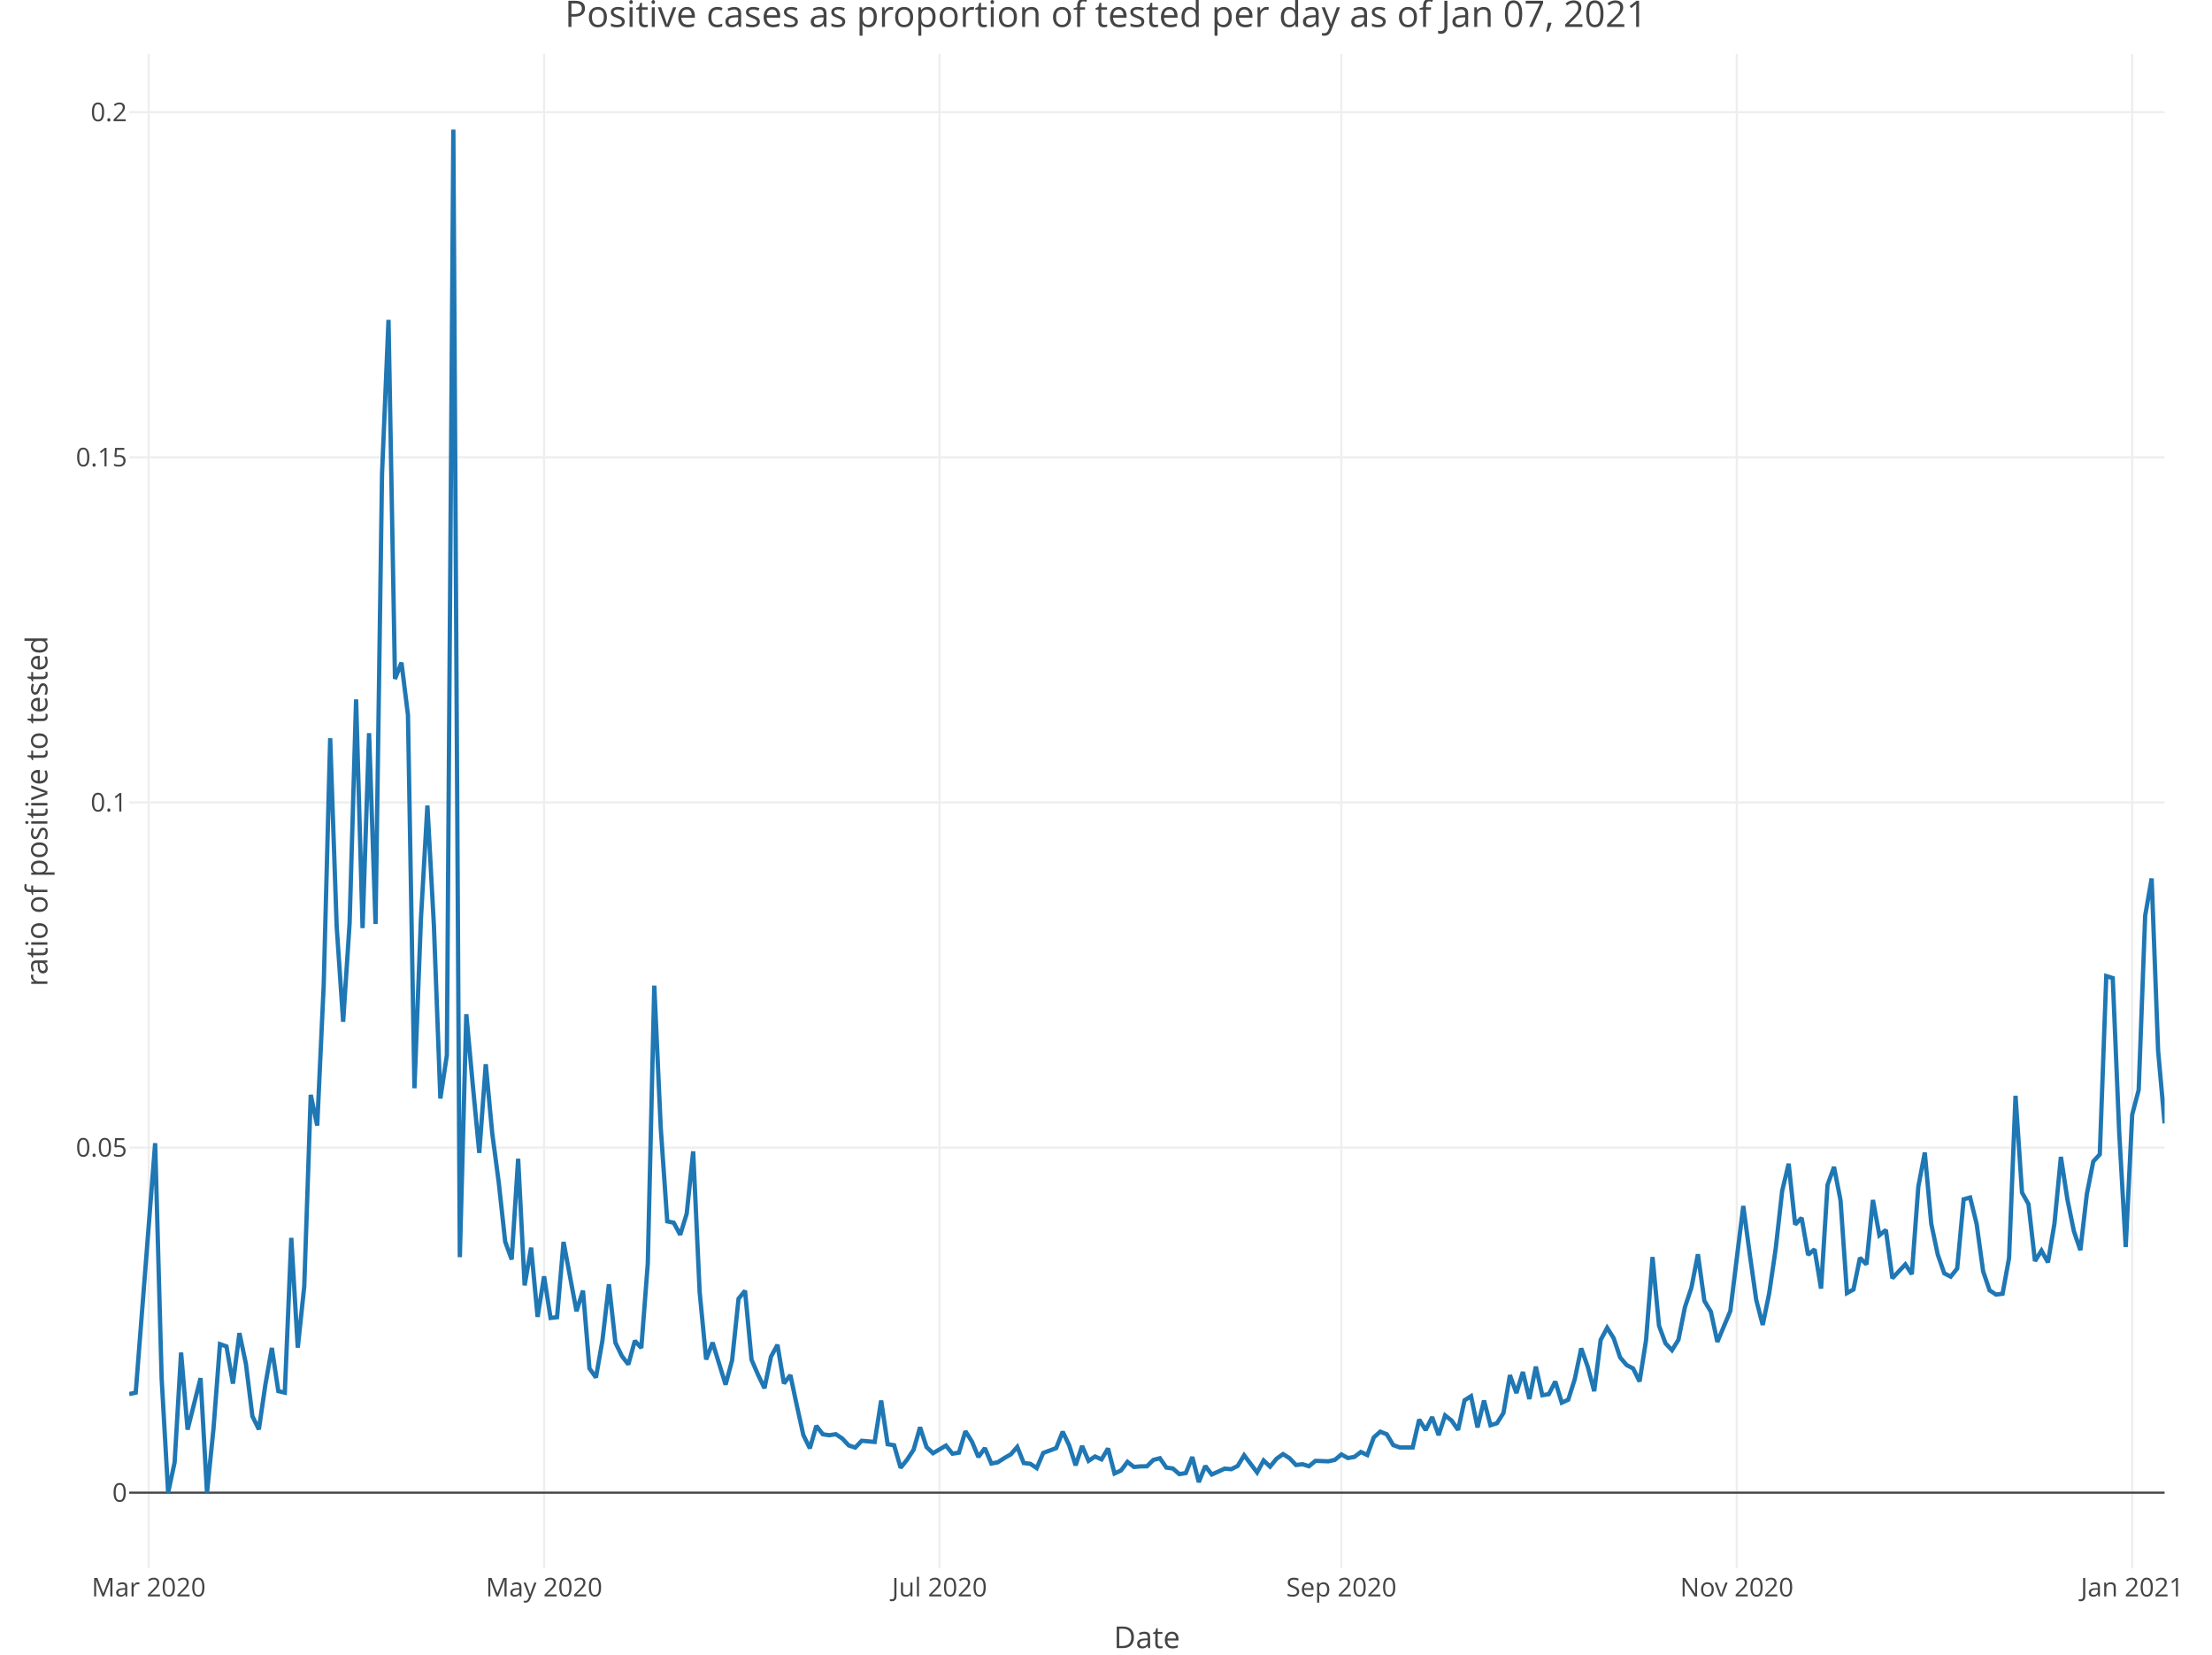
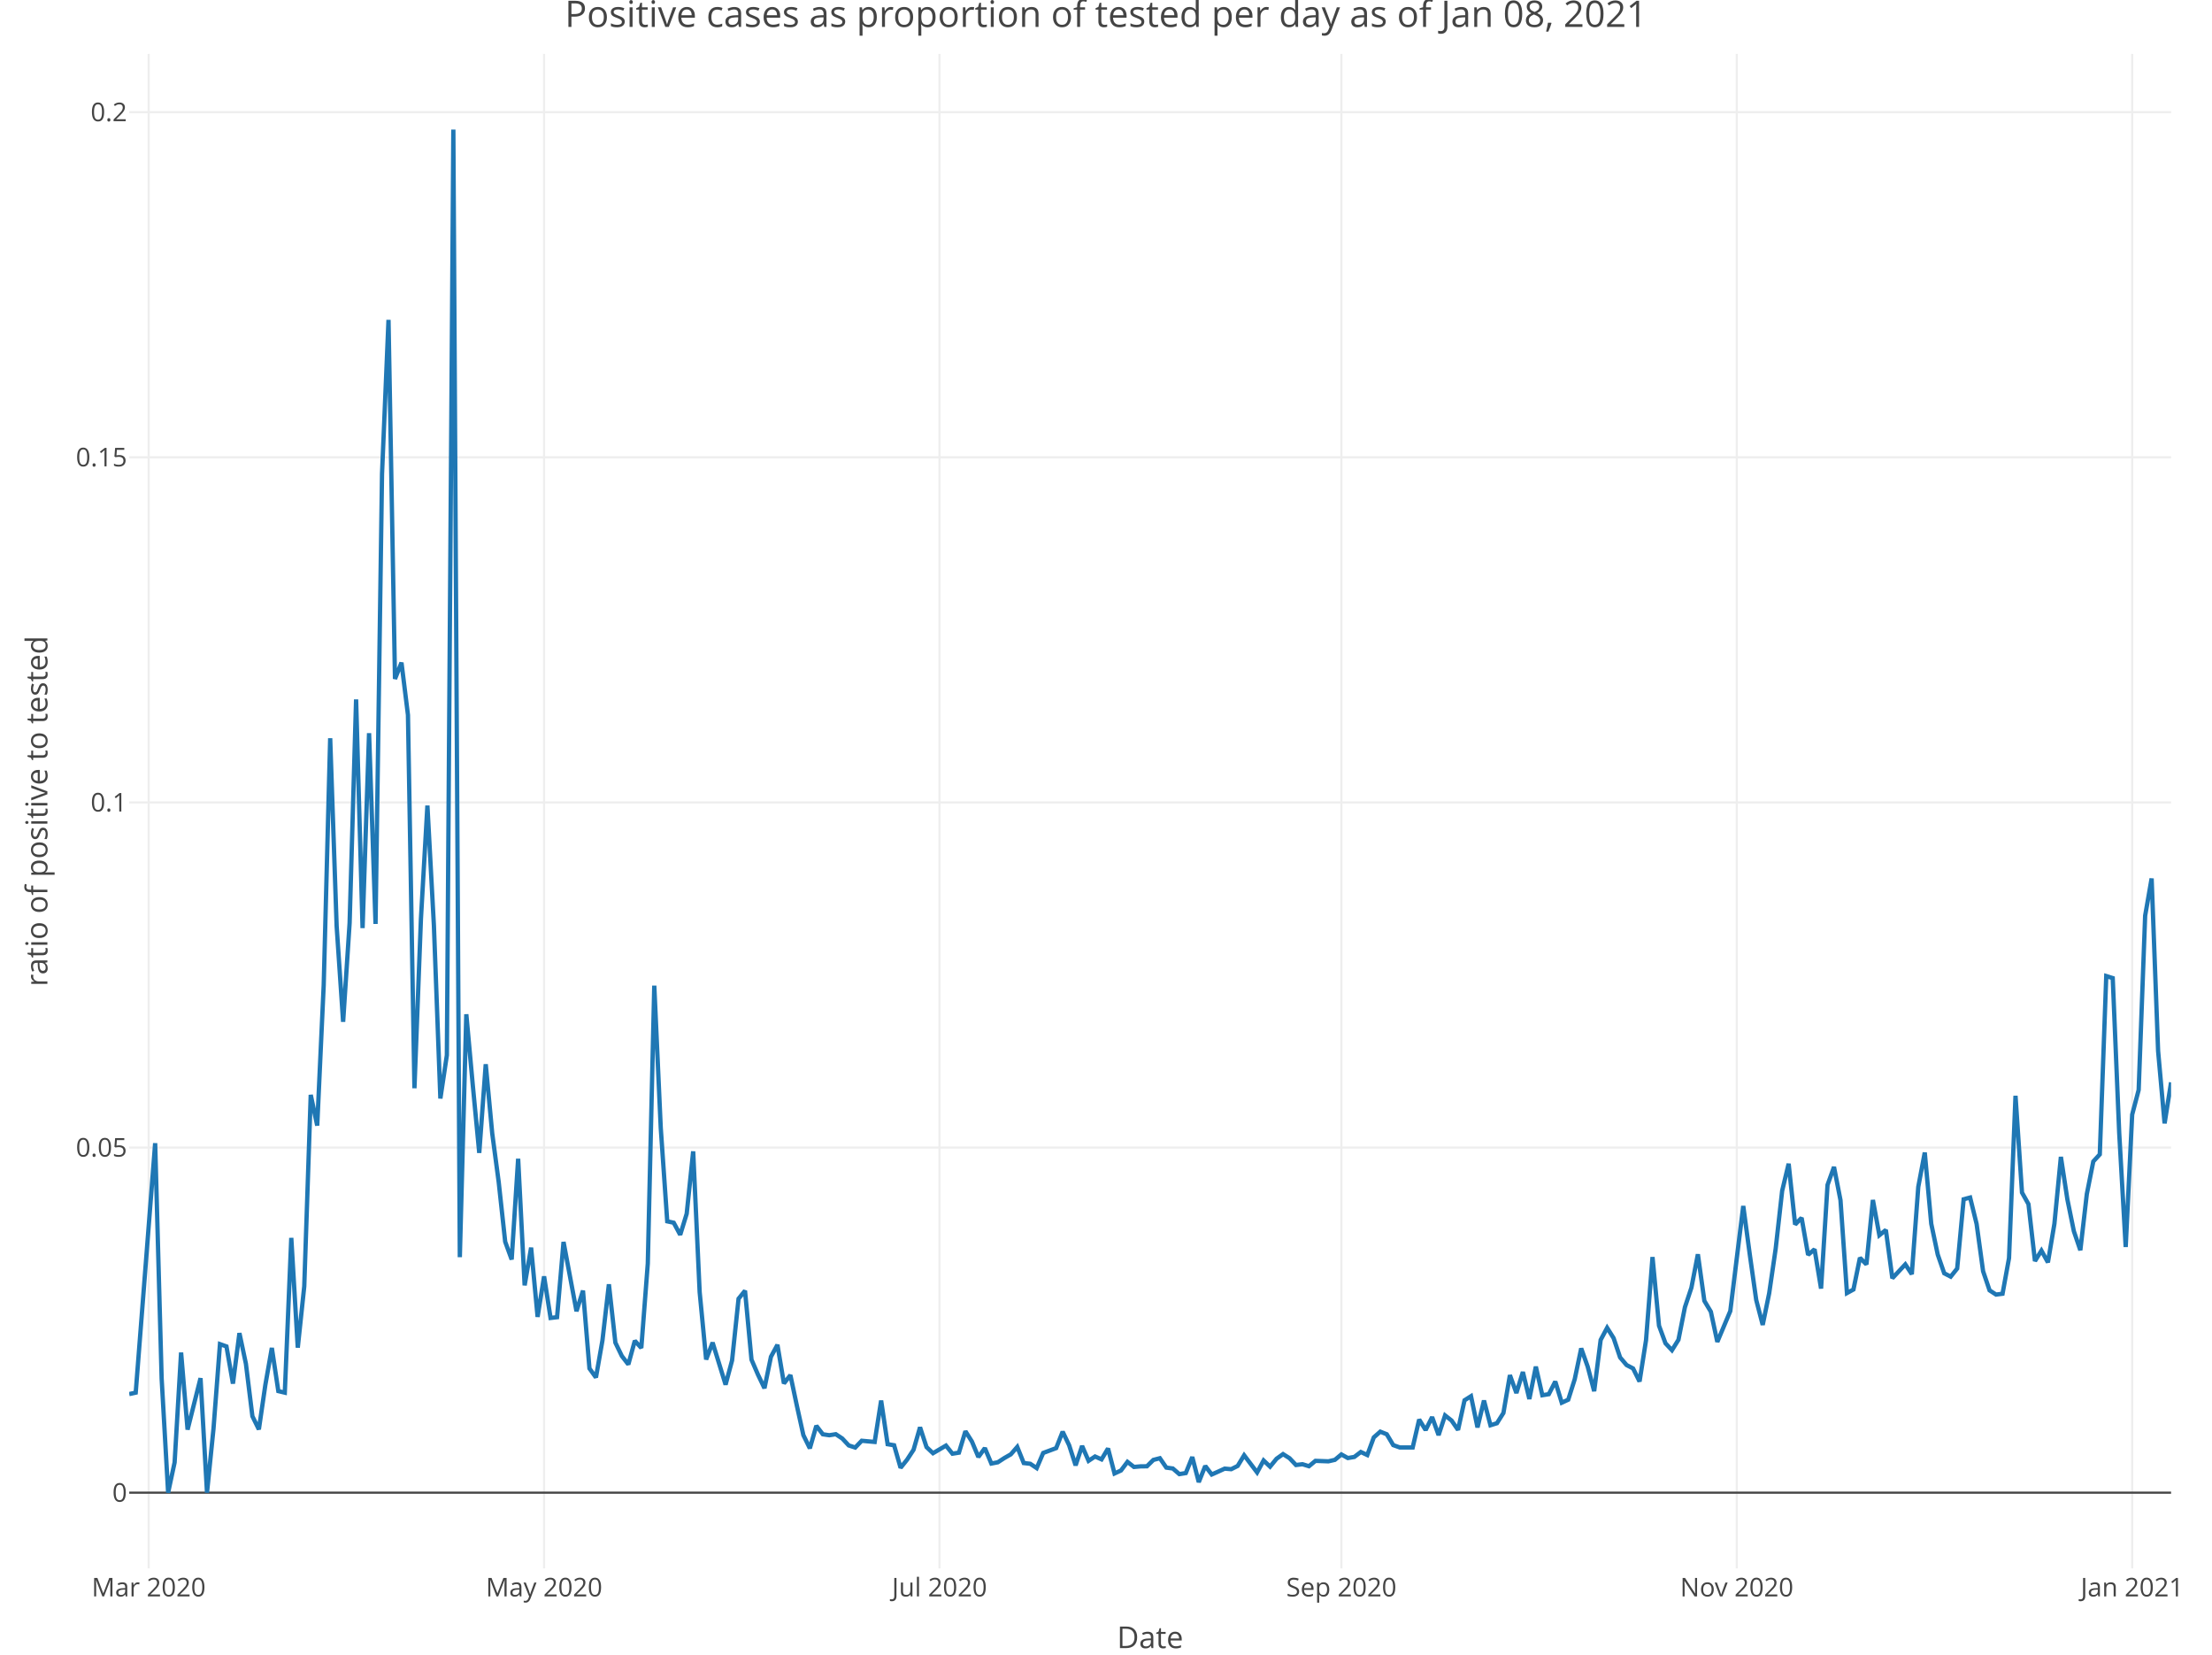
<svg xmlns="http://www.w3.org/2000/svg" class="main-svg" width="1027" height="768" style="" viewBox="0 0 1027 768">
  <rect x="0" y="0" width="1027" height="768" style="fill: rgb(255, 255, 255); fill-opacity: 1;" />
-   <defs id="defs-89f528">
+   <defs id="defs-80499d">
    <g class="clips">
-       <clipPath id="clip89f528xyplot" class="plotclip">
-         <rect width="945" height="703" />
+       <clipPath id="clip80499dxyplot" class="plotclip">
+         <rect width="948" height="703" />
      </clipPath>
-       <clipPath class="axesclip" id="clip89f528x">
-         <rect x="60" y="0" width="945" height="768" />
+       <clipPath class="axesclip" id="clip80499dx">
+         <rect x="60" y="0" width="948" height="768" />
      </clipPath>
-       <clipPath class="axesclip" id="clip89f528y">
+       <clipPath class="axesclip" id="clip80499dy">
        <rect x="0" y="25" width="1027" height="703" />
      </clipPath>
-       <clipPath class="axesclip" id="clip89f528xy">
-         <rect x="60" y="25" width="945" height="703" />
+       <clipPath class="axesclip" id="clip80499dxy">
+         <rect x="60" y="25" width="948" height="703" />
      </clipPath>
    </g>
    <g class="gradients" />
  </defs>
  <g class="bglayer" />
  <g class="layer-below">
    <g class="imagelayer" />
    <g class="shapelayer" />
  </g>
  <g class="cartesianlayer">
    <g class="subplot xy">
      <g class="layer-subplot">
        <g class="shapelayer" />
        <g class="imagelayer" />
      </g>
      <g class="gridlayer">
        <g class="x">
          <path class="xgrid crisp" transform="translate(69.03,0)" d="M0,25v703" style="stroke: rgb(238, 238, 238); stroke-opacity: 1; stroke-width: 1px;" />
          <path class="xgrid crisp" transform="translate(252.61,0)" d="M0,25v703" style="stroke: rgb(238, 238, 238); stroke-opacity: 1; stroke-width: 1px;" />
          <path class="xgrid crisp" transform="translate(436.19,0)" d="M0,25v703" style="stroke: rgb(238, 238, 238); stroke-opacity: 1; stroke-width: 1px;" />
-           <path class="xgrid crisp" transform="translate(622.79,0)" d="M0,25v703" style="stroke: rgb(238, 238, 238); stroke-opacity: 1; stroke-width: 1px;" />
-           <path class="xgrid crisp" transform="translate(806.37,0)" d="M0,25v703" style="stroke: rgb(238, 238, 238); stroke-opacity: 1; stroke-width: 1px;" />
-           <path class="xgrid crisp" transform="translate(989.95,0)" d="M0,25v703" style="stroke: rgb(238, 238, 238); stroke-opacity: 1; stroke-width: 1px;" />
+           <path class="xgrid crisp" transform="translate(622.78,0)" d="M0,25v703" style="stroke: rgb(238, 238, 238); stroke-opacity: 1; stroke-width: 1px;" />
+           <path class="xgrid crisp" transform="translate(806.36,0)" d="M0,25v703" style="stroke: rgb(238, 238, 238); stroke-opacity: 1; stroke-width: 1px;" />
+           <path class="xgrid crisp" transform="translate(989.94,0)" d="M0,25v703" style="stroke: rgb(238, 238, 238); stroke-opacity: 1; stroke-width: 1px;" />
        </g>
        <g class="y">
-           <path class="ygrid crisp" transform="translate(0,532.65)" d="M60,0h945" style="stroke: rgb(238, 238, 238); stroke-opacity: 1; stroke-width: 1px;" />
-           <path class="ygrid crisp" transform="translate(0,372.46)" d="M60,0h945" style="stroke: rgb(238, 238, 238); stroke-opacity: 1; stroke-width: 1px;" />
-           <path class="ygrid crisp" transform="translate(0,212.26)" d="M60,0h945" style="stroke: rgb(238, 238, 238); stroke-opacity: 1; stroke-width: 1px;" />
-           <path class="ygrid crisp" transform="translate(0,52.06)" d="M60,0h945" style="stroke: rgb(238, 238, 238); stroke-opacity: 1; stroke-width: 1px;" />
+           <path class="ygrid crisp" transform="translate(0,532.65)" d="M60,0h948" style="stroke: rgb(238, 238, 238); stroke-opacity: 1; stroke-width: 1px;" />
+           <path class="ygrid crisp" transform="translate(0,372.46)" d="M60,0h948" style="stroke: rgb(238, 238, 238); stroke-opacity: 1; stroke-width: 1px;" />
+           <path class="ygrid crisp" transform="translate(0,212.26)" d="M60,0h948" style="stroke: rgb(238, 238, 238); stroke-opacity: 1; stroke-width: 1px;" />
+           <path class="ygrid crisp" transform="translate(0,52.06)" d="M60,0h948" style="stroke: rgb(238, 238, 238); stroke-opacity: 1; stroke-width: 1px;" />
        </g>
      </g>
      <g class="zerolinelayer">
-         <path class="yzl zl crisp" transform="translate(0,692.85)" d="M60,0h945" style="stroke: rgb(68, 68, 68); stroke-opacity: 1; stroke-width: 1px;" />
+         <path class="yzl zl crisp" transform="translate(0,692.85)" d="M60,0h948" style="stroke: rgb(68, 68, 68); stroke-opacity: 1; stroke-width: 1px;" />
      </g>
      <path class="xlines-below" />
      <path class="ylines-below" />
      <g class="overlines-below" />
      <g class="xaxislayer-below" />
      <g class="yaxislayer-below" />
      <g class="overaxes-below" />
-       <g class="plot" transform="translate(60, 25)" clip-path="url('#clip89f528xyplot')">
+       <g class="plot" transform="translate(60, 25)" clip-path="url('#clip80499dxyplot')">
        <g class="scatterlayer mlayer">
-           <g class="trace scatter traced76905" style="stroke-miterlimit: 2; opacity: 1;">
+           <g class="trace scatter trace9a56aa" style="stroke-miterlimit: 2; opacity: 1;">
            <g class="fills" />
            <g class="errorbars" />
            <g class="lines">
-               <path class="js-line" d="M0,622.08L3.01,621.42L12.04,505.63L15.05,614.89L18.06,667.85L21.07,653.8L24.08,602.8L27.09,638.59L33.11,614.7L36.11,667.85L39.12,638.18L42.13,598.9L45.14,599.97L48.15,617.23L51.16,593.79L54.17,608L57.18,632.36L60.19,638.47L63.2,617.81L66.21,600.66L69.22,620.7L72.23,621.42L75.24,549.58L78.25,600.54L81.26,572.07L84.27,483.2L87.28,497.46L90.29,432.27L93.3,317.67L96.31,404.9L99.32,449.29L102.32,403.44L105.33,299.64L108.34,405.8L111.35,315.31L114.36,403.85L117.37,194.99L120.38,123.47L123.39,290.13L126.4,282.57L129.41,306.88L132.42,480.13L135.43,401.54L138.44,348.91L141.45,404.5L144.46,484.89L147.47,464.79L150.48,35.15L153.49,558.54L156.5,445.78L159.51,478.64L162.52,510.14L165.53,468.98L168.54,501.07L171.54,523.68L174.55,551.37L177.56,559.61L180.57,512.85L183.58,571.63L186.59,554.1L189.6,586.26L192.61,567.44L195.62,586.75L198.63,586.4L201.64,551.47L207.66,583.63L210.67,574.06L213.68,610.19L216.69,614.38L219.7,597.21L222.71,571.12L225.72,598.21L228.73,604.43L231.74,608.32L234.75,597.34L237.75,600.68L240.76,561.46L243.77,432.5L246.78,498.58L249.79,541.9L252.8,542.55L255.81,548.15L258.82,538.38L261.83,509.42L264.84,574.73L267.85,606.03L270.86,598.19L276.88,617.71L279.89,606.46L282.9,577.83L285.91,574.11L288.92,606.1L291.93,613.07L294.94,619.36L297.95,604.76L300.96,599.22L303.96,617.15L306.97,613.3L309.98,627.52L312.99,641.13L316,647.27L319.01,636.81L322.02,640.74L325.03,641.19L328.04,640.71L331.05,642.7L334.06,645.92L337.07,646.9L340.08,643.75L346.1,644.3L349.11,625.1L352.12,645.35L355.13,645.84L358.14,656.3L361.15,652.54L364.16,647.93L367.17,637.5L370.18,646.68L373.18,649.53L379.2,646L382.21,649.76L385.22,649.27L388.23,639.33L391.24,644.1L394.25,651.29L397.26,647.16L400.27,654.33L403.28,653.74L406.29,651.78L409.3,650.06L412.31,646.61L415.32,654.1L418.33,654.43L421.34,656.44L424.35,649.41L430.37,647.17L433.38,639.54L436.39,645.81L439.39,655.16L442.4,646.16L445.41,653.06L448.42,651.06L451.43,652.39L454.44,647.33L457.45,658.93L460.46,657.55L463.47,653.55L466.48,655.91L469.49,655.64L472.5,655.6L475.51,652.64L478.52,651.86L481.53,656.22L484.54,656.63L487.55,659.23L490.56,658.74L493.57,651.31L496.58,662.95L499.59,655.46L502.6,659.41L505.61,658.07L508.61,656.69L511.62,656.95L514.63,655.44L517.64,650.49L523.66,658.45L526.67,652.9L529.68,655.77L532.69,652.09L535.7,649.95L538.71,651.84L541.72,655.01L544.73,654.64L547.74,655.57L550.75,653.08L556.77,653.3L559.78,652.61L562.79,650.1L565.8,651.77L568.81,651.26L571.82,648.97L574.82,650.37L577.83,642.19L580.84,639.53L583.85,640.73L586.86,645.77L589.87,646.85L595.89,646.86L598.9,633.9L601.91,638.78L604.92,632.76L607.93,641.13L610.94,631.99L613.95,634.36L616.96,638.71L619.97,624.97L622.98,623.07L625.99,637.56L629,625.07L632.01,636.55L635.02,635.62L638.03,630.84L641.04,613.3L644.04,621.6L647.05,611.84L650.06,624.37L653.07,609.35L656.08,622.62L659.09,622.13L662.1,616.26L665.11,626.08L668.12,624.69L671.13,615.19L674.14,600.87L677.15,609.34L680.16,620.74L683.17,596.96L686.18,591.32L689.19,596.12L692.2,605.07L695.21,608.61L698.22,610.18L701.23,616.24L704.24,597.06L707.25,558.47L710.25,590.32L713.26,598.51L716.27,601.72L719.28,596.88L722.29,581.74L725.3,572.69L728.31,557.19L731.32,578.81L734.33,583.84L737.34,597.85L743.36,583.55L746.37,559.02L749.38,534.77L752.39,557.15L755.4,578.42L758.41,589.98L761.42,575.25L764.43,554.62L767.44,527.74L770.45,515.16L773.46,543.38L776.46,540.29L779.47,557.44L782.48,554.88L785.49,573.11L788.5,525L791.51,516.66L794.52,532.08L797.53,575.19L800.54,573.54L803.55,558.83L806.56,561.9L809.57,531.98L812.58,548.35L815.59,545.91L818.6,568.32L824.62,561.88L827.63,566.43L830.64,525.89L833.65,509.97L836.66,543.03L839.67,557.32L842.68,566.01L845.68,567.58L848.69,563.81L851.7,531.65L854.71,530.86L857.72,543.11L860.73,565.06L863.74,573.94L866.75,575.9L869.76,575.51L872.77,558.98L875.78,483.63L878.79,528.53L881.8,533.92L884.81,560.34L887.82,555.49L890.83,560.95L893.84,543.05L896.85,511.99L899.86,531.69L902.87,546.47L905.88,555.31L908.89,529.24L911.89,514.11L914.9,510.83L917.91,428.06L920.92,429L923.93,500.87L926.94,553.82L929.95,492.37L932.96,480.92L935.97,400.04L938.98,382.75L941.99,462.85L945,496.43" style="vector-effect: non-scaling-stroke; fill: none; stroke: rgb(31, 119, 180); stroke-opacity: 1; stroke-width: 2px; opacity: 1;" />
+               <path class="js-line" d="M0,622.08L3.01,621.42L12.04,505.63L15.05,614.89L18.06,667.85L21.07,653.8L24.08,602.8L27.09,638.59L33.1,614.7L36.11,667.85L39.12,638.18L42.13,598.9L45.14,599.97L48.15,617.23L51.16,593.79L54.17,608L57.18,632.36L60.19,638.47L63.2,617.81L66.21,600.66L69.22,620.7L72.23,621.42L75.24,549.58L78.25,600.54L81.26,572.07L84.27,483.2L87.28,497.46L90.29,432.27L93.3,317.67L96.3,404.9L99.31,449.29L102.32,403.44L105.33,299.64L108.34,405.8L111.35,315.31L114.36,403.85L117.37,194.99L120.38,123.47L123.39,290.13L126.4,282.57L129.41,306.88L132.42,480.13L135.43,401.54L138.44,348.91L141.45,404.5L144.46,484.89L147.47,464.79L150.48,35.15L153.49,558.54L156.5,445.78L159.5,478.64L162.51,510.14L165.52,468.98L168.53,501.07L171.54,523.68L174.55,551.37L177.56,559.61L180.57,512.85L183.58,571.63L186.59,554.1L189.6,586.26L192.61,567.44L195.62,586.75L198.63,586.4L201.64,551.47L207.66,583.63L210.67,574.06L213.68,610.19L216.69,614.38L219.7,597.21L222.7,571.12L225.71,598.21L228.72,604.43L231.73,608.32L234.74,597.34L237.75,600.68L240.76,561.46L243.77,432.5L246.78,498.58L249.79,541.9L252.8,542.55L255.81,548.15L258.82,538.38L261.83,509.42L264.84,574.73L267.85,606.03L270.86,598.19L276.88,617.71L279.89,606.46L282.9,577.83L285.9,574.11L288.91,606.1L291.92,613.07L294.93,619.36L297.94,604.76L300.95,599.22L303.96,617.15L306.97,613.3L309.98,627.52L312.99,641.13L316,647.27L319.01,636.81L322.02,640.74L325.03,641.19L328.04,640.71L331.05,642.7L334.06,645.92L337.07,646.9L340.08,643.75L346.1,644.3L349.1,625.1L352.11,645.35L355.12,645.84L358.13,656.3L361.14,652.54L364.15,647.93L367.16,637.5L370.17,646.68L373.18,649.53L379.2,646L382.21,649.76L385.22,649.27L388.23,639.33L391.24,644.1L394.25,651.29L397.26,647.16L400.27,654.33L403.28,653.74L406.29,651.78L409.3,650.06L412.3,646.61L415.31,654.1L418.32,654.43L421.33,656.44L424.34,649.41L430.36,647.17L433.37,639.54L436.38,645.81L439.39,655.16L442.4,646.16L445.41,653.06L448.42,651.06L451.43,652.39L454.44,647.33L457.45,658.93L460.46,657.55L463.47,653.55L466.48,655.91L469.49,655.64L472.5,655.6L475.5,652.64L478.51,651.86L481.52,656.22L484.53,656.63L487.54,659.23L490.55,658.74L493.56,651.31L496.57,662.95L499.58,655.46L502.59,659.41L505.6,658.07L508.61,656.69L511.62,656.95L514.63,655.44L517.64,650.49L523.66,658.45L526.67,652.9L529.68,655.77L532.69,652.09L535.7,649.95L538.7,651.84L541.71,655.01L544.72,654.64L547.73,655.57L550.74,653.08L556.76,653.3L559.77,652.61L562.78,650.1L565.79,651.77L568.8,651.26L571.81,648.97L574.82,650.37L577.83,642.19L580.84,639.53L583.85,640.73L586.86,645.77L589.87,646.85L595.89,646.86L598.9,633.9L601.9,638.78L604.91,632.76L607.92,641.13L610.93,631.99L613.94,634.36L616.95,638.71L619.96,624.97L622.97,623.07L625.98,637.56L628.99,625.07L632,636.55L635.01,635.62L638.02,630.84L641.03,613.3L644.04,621.6L647.05,611.84L650.06,624.37L653.07,609.35L656.08,622.62L659.09,622.13L662.1,616.26L665.1,626.08L668.11,624.69L671.12,615.19L674.13,600.87L677.14,609.34L680.15,620.74L683.16,596.96L686.17,591.32L689.18,596.12L692.19,605.07L695.2,608.61L698.21,610.18L701.22,616.24L704.23,597.06L707.24,558.47L710.25,590.32L713.26,598.51L716.27,601.72L719.28,596.88L722.29,581.74L725.3,572.69L728.3,557.19L731.31,578.81L734.32,583.84L737.33,597.85L743.35,583.55L746.36,559.02L749.37,534.77L752.38,557.15L755.39,578.42L758.4,589.98L761.41,575.25L764.42,554.62L767.43,527.74L770.44,515.16L773.45,543.38L776.46,540.29L779.47,557.44L782.48,554.88L785.49,573.11L788.5,525L791.5,516.66L794.51,532.08L797.52,575.19L800.53,573.54L803.54,558.83L806.55,561.9L809.56,531.98L812.57,548.35L815.58,545.91L818.59,568.32L824.61,561.88L827.62,566.43L830.63,525.89L833.64,509.97L836.65,543.03L839.66,557.32L842.67,566.01L845.68,567.58L848.69,563.81L851.7,531.65L854.7,530.86L857.71,543.11L860.72,565.06L863.73,573.94L866.74,575.9L869.75,575.51L872.76,558.98L875.77,483.63L878.78,528.53L881.79,533.92L884.8,560.34L887.81,555.49L890.82,560.95L893.83,543.05L896.84,511.99L899.85,531.69L902.86,546.47L905.87,555.31L908.88,529.24L911.89,514.11L914.9,510.83L917.9,428.06L920.91,429L923.92,500.87L926.93,553.82L929.94,492.37L932.95,480.92L935.96,400.04L938.97,382.75L941.98,462.85L944.99,496.43L948,477.4" style="vector-effect: non-scaling-stroke; fill: none; stroke: rgb(31, 119, 180); stroke-opacity: 1; stroke-width: 2px; opacity: 1;" />
            </g>
            <g class="points" />
            <g class="text" />
          </g>
        </g>
      </g>
      <g class="overplot" />
      <path class="xlines-above crisp" d="M0,0" style="fill: none;" />
      <path class="ylines-above crisp" d="M0,0" style="fill: none;" />
      <g class="overlines-above" />
      <g class="xaxislayer-above">
        <g class="xtick">
          <text text-anchor="middle" x="0" y="741" transform="translate(69.03,0)" style="font-family: 'Open Sans', verdana, arial, sans-serif; font-size: 12px; fill: rgb(68, 68, 68); fill-opacity: 1; white-space: pre;">Mar 2020</text>
        </g>
        <g class="xtick">
          <text text-anchor="middle" x="0" y="741" transform="translate(252.61,0)" style="font-family: 'Open Sans', verdana, arial, sans-serif; font-size: 12px; fill: rgb(68, 68, 68); fill-opacity: 1; white-space: pre;">May 2020</text>
        </g>
        <g class="xtick">
          <text text-anchor="middle" x="0" y="741" transform="translate(436.19,0)" style="font-family: 'Open Sans', verdana, arial, sans-serif; font-size: 12px; fill: rgb(68, 68, 68); fill-opacity: 1; white-space: pre;">Jul 2020</text>
        </g>
        <g class="xtick">
-           <text text-anchor="middle" x="0" y="741" transform="translate(622.79,0)" style="font-family: 'Open Sans', verdana, arial, sans-serif; font-size: 12px; fill: rgb(68, 68, 68); fill-opacity: 1; white-space: pre;">Sep 2020</text>
+           <text text-anchor="middle" x="0" y="741" transform="translate(622.78,0)" style="font-family: 'Open Sans', verdana, arial, sans-serif; font-size: 12px; fill: rgb(68, 68, 68); fill-opacity: 1; white-space: pre;">Sep 2020</text>
        </g>
        <g class="xtick">
-           <text text-anchor="middle" x="0" y="741" transform="translate(806.37,0)" style="font-family: 'Open Sans', verdana, arial, sans-serif; font-size: 12px; fill: rgb(68, 68, 68); fill-opacity: 1; white-space: pre;">Nov 2020</text>
+           <text text-anchor="middle" x="0" y="741" transform="translate(806.36,0)" style="font-family: 'Open Sans', verdana, arial, sans-serif; font-size: 12px; fill: rgb(68, 68, 68); fill-opacity: 1; white-space: pre;">Nov 2020</text>
        </g>
        <g class="xtick">
-           <text text-anchor="middle" x="0" y="741" transform="translate(989.95,0)" style="font-family: 'Open Sans', verdana, arial, sans-serif; font-size: 12px; fill: rgb(68, 68, 68); fill-opacity: 1; white-space: pre;">Jan 2021</text>
+           <text text-anchor="middle" x="0" y="741" transform="translate(989.94,0)" style="font-family: 'Open Sans', verdana, arial, sans-serif; font-size: 12px; fill: rgb(68, 68, 68); fill-opacity: 1; white-space: pre;">Jan 2021</text>
        </g>
      </g>
      <g class="yaxislayer-above">
        <g class="ytick">
          <text text-anchor="end" x="59" y="4.2" transform="translate(0,692.85)" style="font-family: 'Open Sans', verdana, arial, sans-serif; font-size: 12px; fill: rgb(68, 68, 68); fill-opacity: 1; white-space: pre;">0</text>
        </g>
        <g class="ytick">
          <text text-anchor="end" x="59" y="4.2" transform="translate(0,532.65)" style="font-family: 'Open Sans', verdana, arial, sans-serif; font-size: 12px; fill: rgb(68, 68, 68); fill-opacity: 1; white-space: pre;">0.05</text>
        </g>
        <g class="ytick">
          <text text-anchor="end" x="59" y="4.2" transform="translate(0,372.46)" style="font-family: 'Open Sans', verdana, arial, sans-serif; font-size: 12px; fill: rgb(68, 68, 68); fill-opacity: 1; white-space: pre;">0.1</text>
        </g>
        <g class="ytick">
          <text text-anchor="end" x="59" y="4.2" transform="translate(0,212.26)" style="font-family: 'Open Sans', verdana, arial, sans-serif; font-size: 12px; fill: rgb(68, 68, 68); fill-opacity: 1; white-space: pre;">0.15</text>
        </g>
        <g class="ytick">
          <text text-anchor="end" x="59" y="4.2" transform="translate(0,52.06)" style="font-family: 'Open Sans', verdana, arial, sans-serif; font-size: 12px; fill: rgb(68, 68, 68); fill-opacity: 1; white-space: pre;">0.2</text>
        </g>
      </g>
      <g class="overaxes-above" />
    </g>
  </g>
  <g class="polarlayer" />
  <g class="ternarylayer" />
  <g class="geolayer" />
  <g class="funnelarealayer" />
  <g class="pielayer" />
  <g class="treemaplayer" />
  <g class="sunburstlayer" />
  <g class="glimages" />
-   <defs id="topdefs-89f528">
+   <defs id="topdefs-80499d">
    <g class="clips" />
  </defs>
  <g class="layer-above">
    <g class="imagelayer" />
    <g class="shapelayer" />
  </g>
  <g class="infolayer">
    <g class="g-gtitle">
-       <text class="gtitle" x="513.5" y="12.5" text-anchor="middle" dy="0em" style="font-family: 'Open Sans', verdana, arial, sans-serif; font-size: 17px; fill: rgb(68, 68, 68); opacity: 1; font-weight: normal; white-space: pre;">Positive cases as proportion of tested per day as of Jan 07, 2021</text>
+       <text class="gtitle" x="513.5" y="12.5" text-anchor="middle" dy="0em" style="font-family: 'Open Sans', verdana, arial, sans-serif; font-size: 17px; fill: rgb(68, 68, 68); opacity: 1; font-weight: normal; white-space: pre;">Positive cases as proportion of tested per day as of Jan 08, 2021</text>
    </g>
    <g class="g-xtitle" transform="translate(0,-15)">
-       <text class="xtitle" x="532.5" y="780" text-anchor="middle" style="font-family: 'Open Sans', verdana, arial, sans-serif; font-size: 14px; fill: rgb(68, 68, 68); opacity: 1; font-weight: normal; white-space: pre;">Date</text>
+       <text class="xtitle" x="534" y="780" text-anchor="middle" style="font-family: 'Open Sans', verdana, arial, sans-serif; font-size: 14px; fill: rgb(68, 68, 68); opacity: 1; font-weight: normal; white-space: pre;">Date</text>
    </g>
    <g class="g-ytitle">
      <text class="ytitle" transform="rotate(-90,22,376.5)" x="22" y="376.5" text-anchor="middle" style="font-family: 'Open Sans', verdana, arial, sans-serif; font-size: 14px; fill: rgb(68, 68, 68); opacity: 1; font-weight: normal; white-space: pre;">ratio of positive to tested</text>
    </g>
  </g>
</svg>
